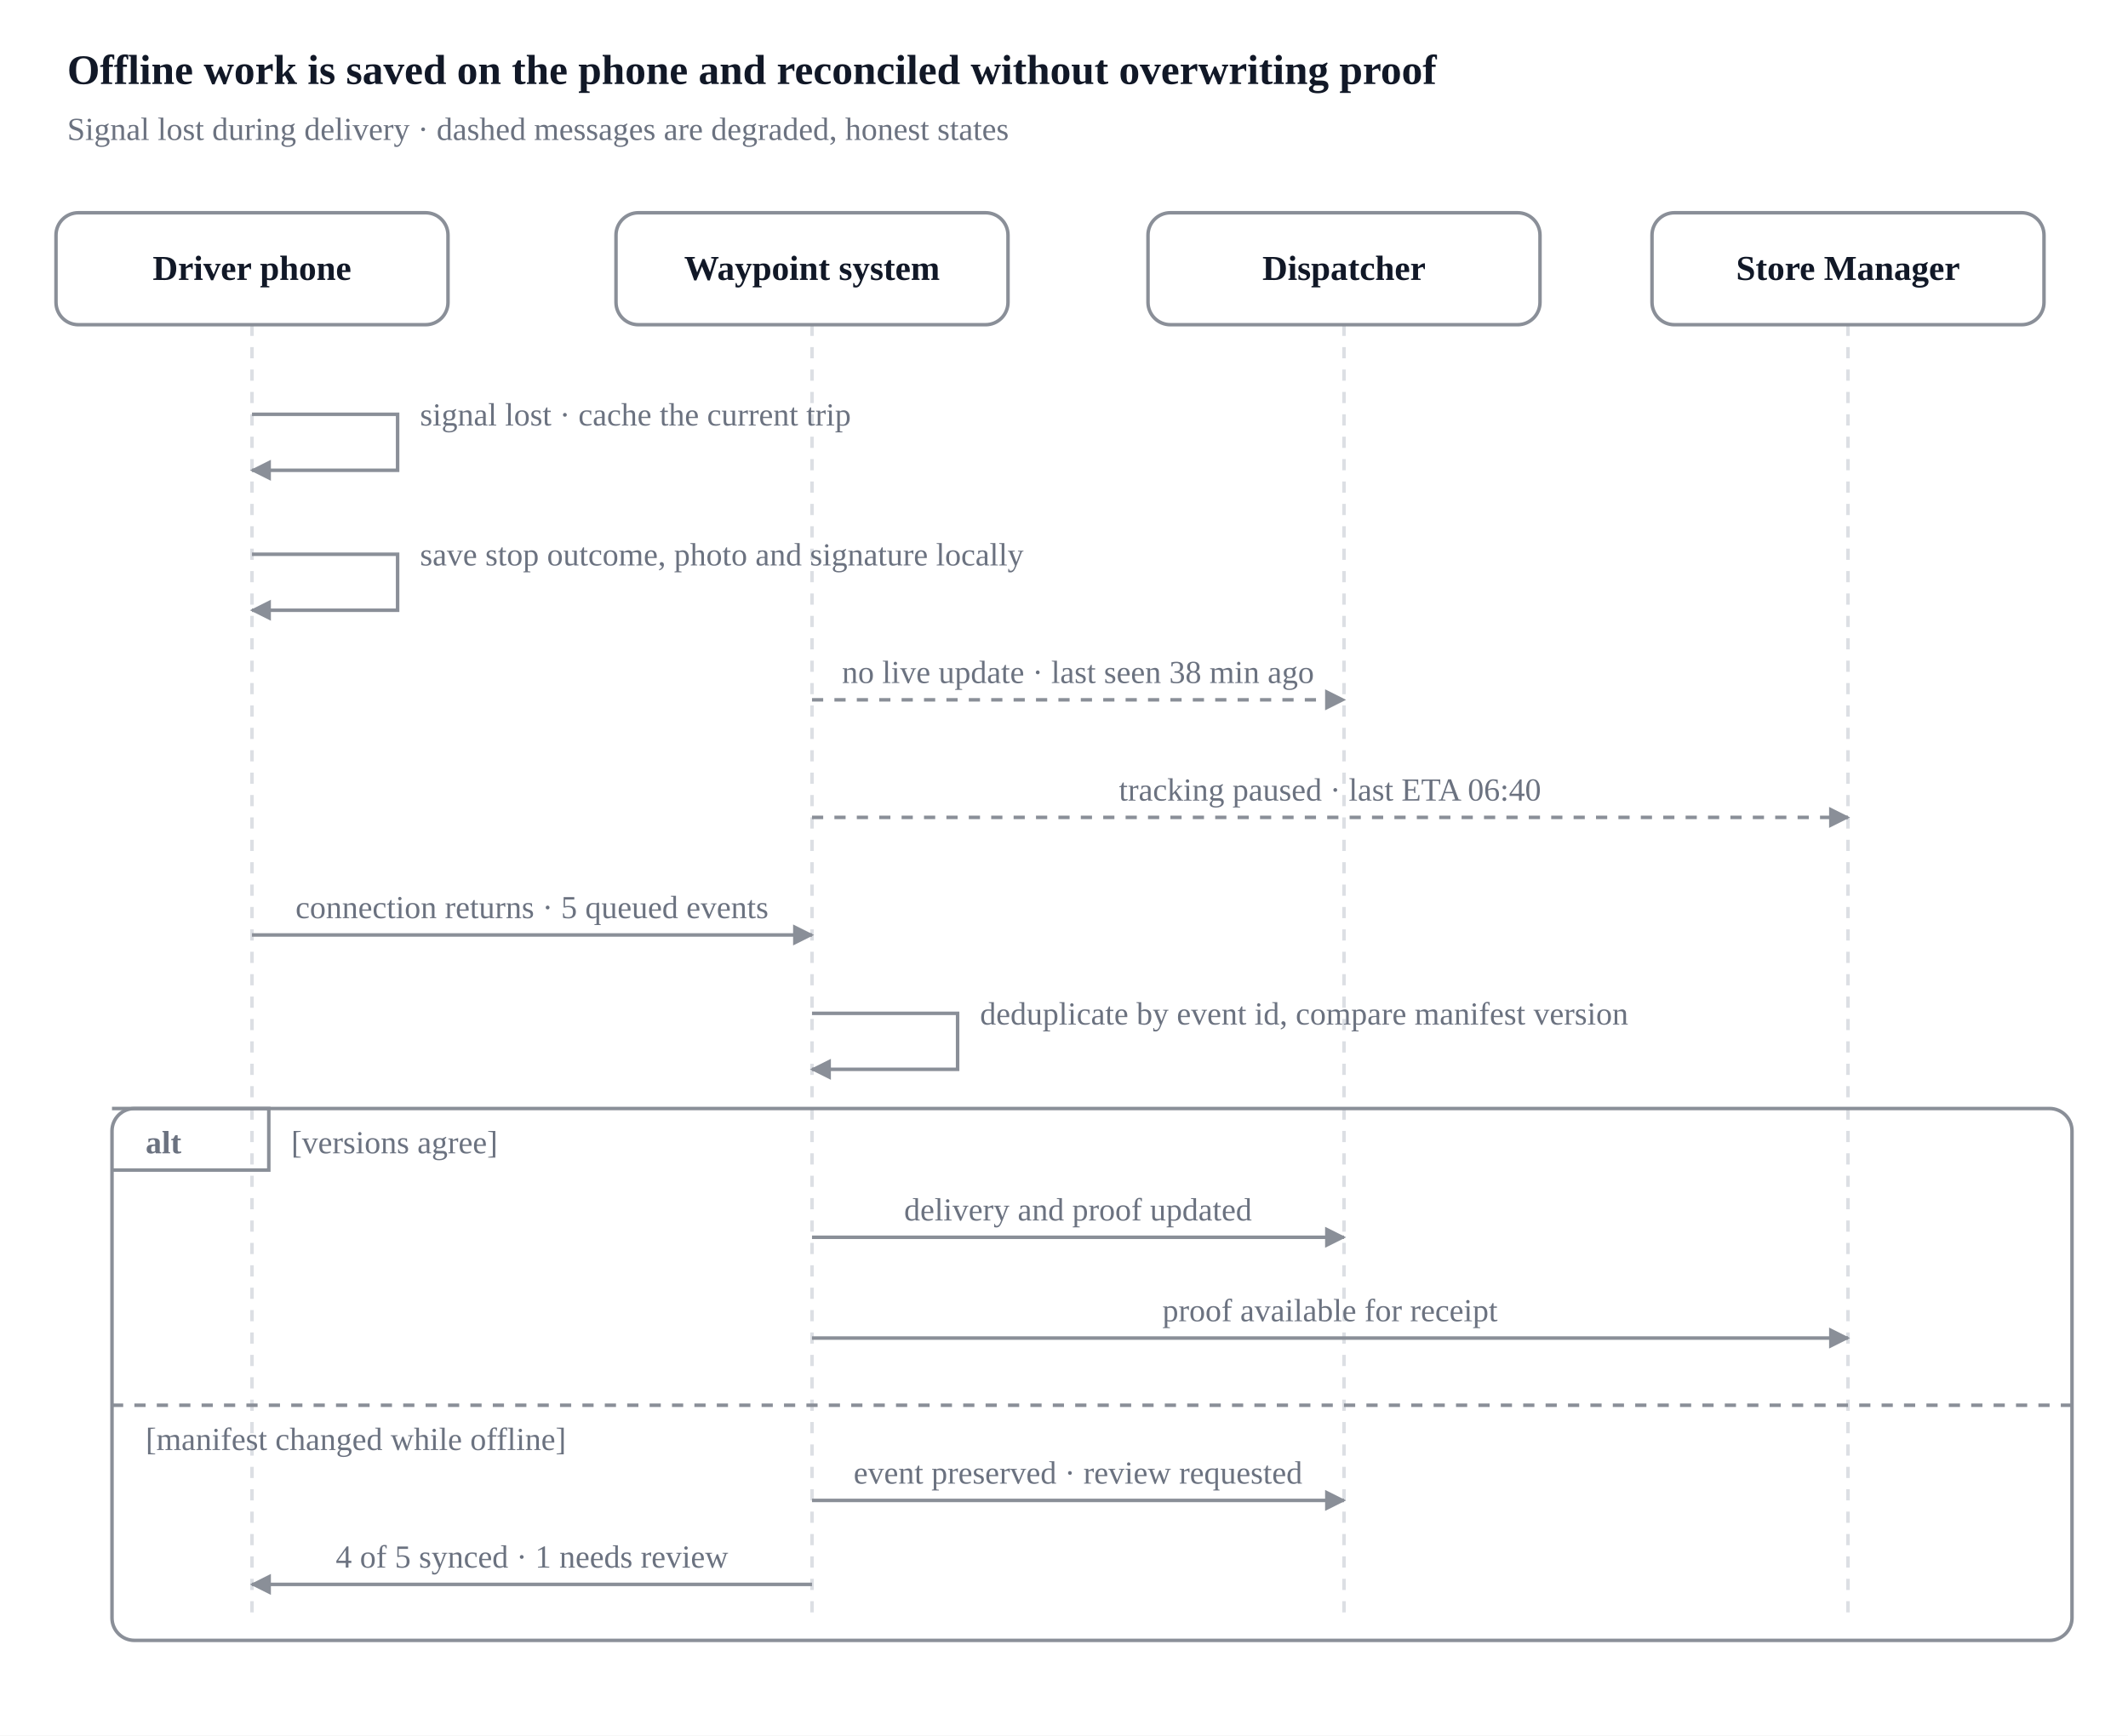
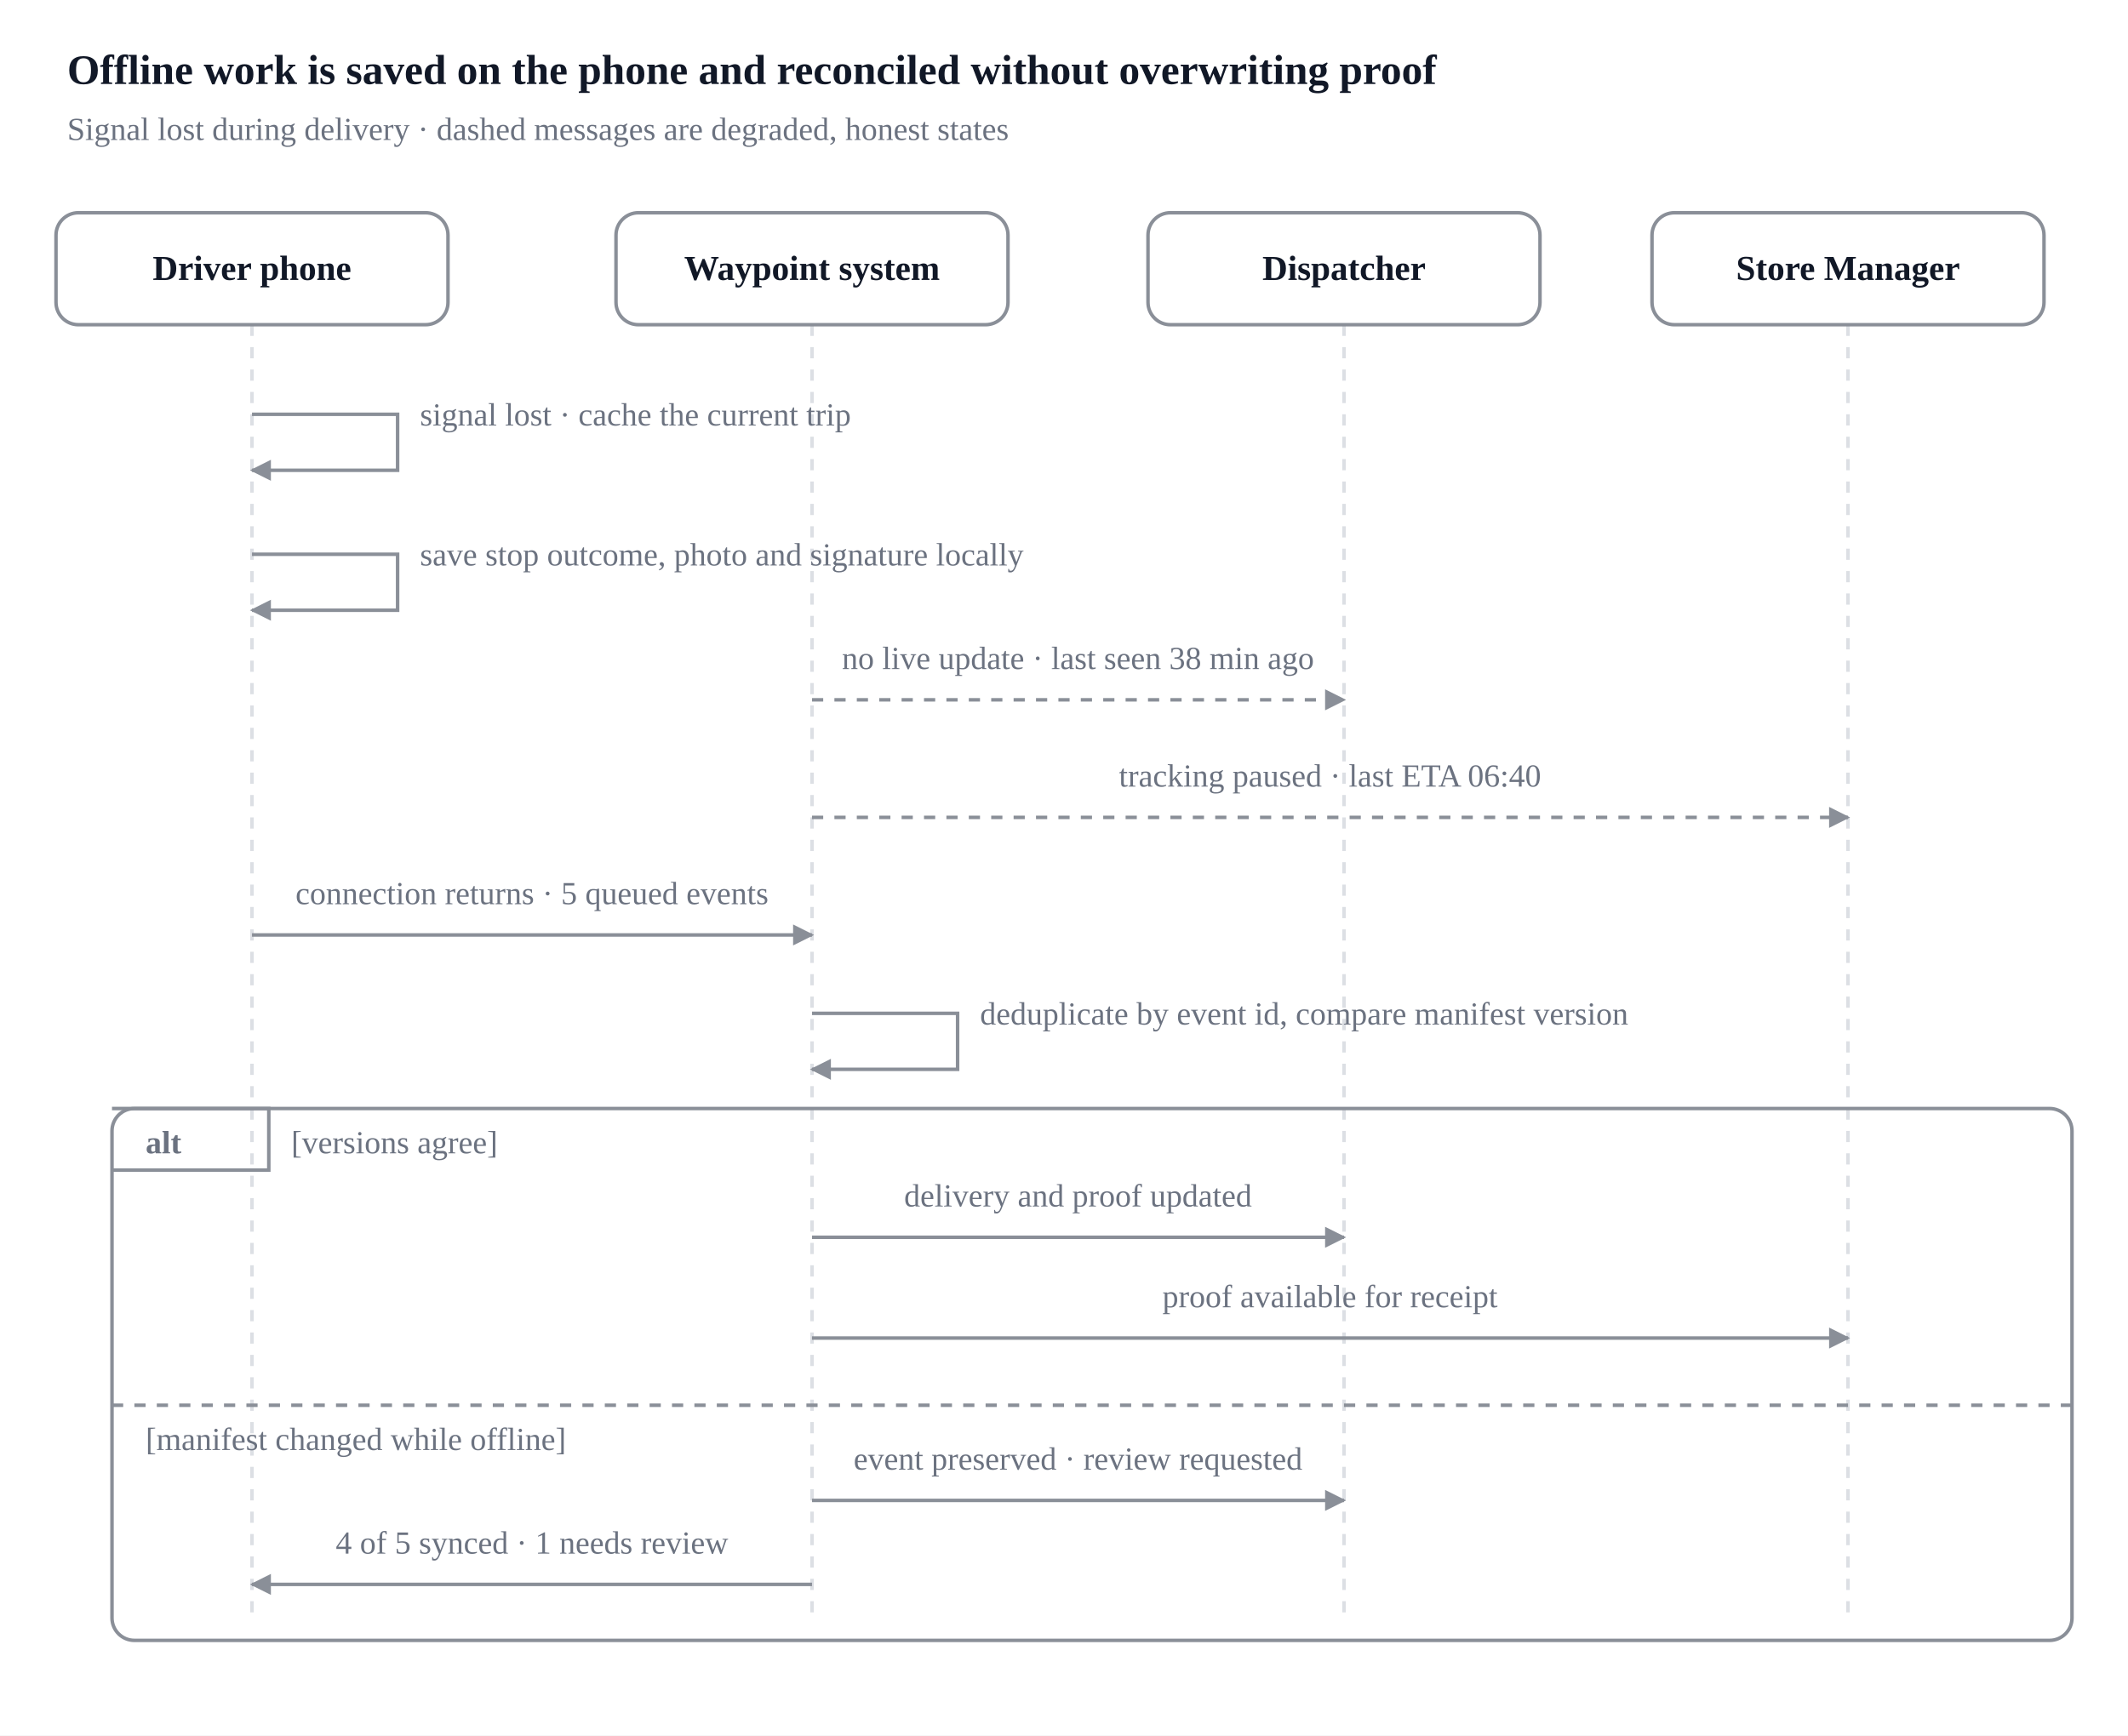
<svg xmlns="http://www.w3.org/2000/svg" viewBox="0 0 760 620" width="760" height="620" font-family="'Times New Roman', 'Liberation Serif', serif" font-size="12.5">
  <rect x="0" y="0" width="760" height="620" fill="#ffffff" />
  <defs>
    <marker id="arrow" viewBox="0 0 10 10" refX="9" refY="5" markerWidth="6" markerHeight="6" orient="auto-start-reverse">
      <path d="M0 0L10 5L0 10z" fill="#8a8f98" />
    </marker>
  </defs>
  <text x="24" y="30" font-size="15" font-weight="bold" fill="#111827">Offline work is saved on the phone and reconciled without overwriting proof</text>
  <text x="24" y="50" font-size="11.5" fill="#6b7280">Signal lost during delivery · dashed messages are degraded, honest states</text>
  <path d="M90 116V580" fill="none" stroke="#dcdfe4" stroke-width="1.25" stroke-dasharray="4 4" />
  <rect x="20" y="76" width="140" height="40" rx="8" fill="none" stroke="#8a8f98" stroke-width="1.25" />
  <text x="90" y="100" font-size="12.5" text-anchor="middle" font-weight="bold" fill="#111827">Driver phone</text>
  <path d="M290 116V580" fill="none" stroke="#dcdfe4" stroke-width="1.25" stroke-dasharray="4 4" />
  <rect x="220" y="76" width="140" height="40" rx="8" fill="none" stroke="#8a8f98" stroke-width="1.25" />
  <text x="290" y="100" font-size="12.5" text-anchor="middle" font-weight="bold" fill="#111827">Waypoint system</text>
  <path d="M480 116V580" fill="none" stroke="#dcdfe4" stroke-width="1.25" stroke-dasharray="4 4" />
  <rect x="410" y="76" width="140" height="40" rx="8" fill="none" stroke="#8a8f98" stroke-width="1.25" />
  <text x="480" y="100" font-size="12.5" text-anchor="middle" font-weight="bold" fill="#111827">Dispatcher</text>
  <path d="M660 116V580" fill="none" stroke="#dcdfe4" stroke-width="1.25" stroke-dasharray="4 4" />
  <rect x="590" y="76" width="140" height="40" rx="8" fill="none" stroke="#8a8f98" stroke-width="1.25" />
  <text x="660" y="100" font-size="12.5" text-anchor="middle" font-weight="bold" fill="#111827">Store Manager</text>
  <path d="M90 148H142V168H90" fill="none" stroke="#8a8f98" stroke-width="1.25" marker-end="url(#arrow)" />
  <path d="M90 198H142V218H90" fill="none" stroke="#8a8f98" stroke-width="1.25" marker-end="url(#arrow)" />
  <path d="M290 362H342V382H290" fill="none" stroke="#8a8f98" stroke-width="1.25" marker-end="url(#arrow)" />
  <path d="M290 250H480" fill="none" stroke="#8a8f98" stroke-width="1.25" stroke-dasharray="4 4" marker-end="url(#arrow)" />
  <path d="M290 292H660" fill="none" stroke="#8a8f98" stroke-width="1.25" stroke-dasharray="4 4" marker-end="url(#arrow)" />
  <path d="M90 334H290" fill="none" stroke="#8a8f98" stroke-width="1.25" marker-end="url(#arrow)" />
  <path d="M290 442H480" fill="none" stroke="#8a8f98" stroke-width="1.25" marker-end="url(#arrow)" />
  <path d="M290 478H660" fill="none" stroke="#8a8f98" stroke-width="1.25" marker-end="url(#arrow)" />
  <path d="M290 536H480" fill="none" stroke="#8a8f98" stroke-width="1.25" marker-end="url(#arrow)" />
  <path d="M290 566H90" fill="none" stroke="#8a8f98" stroke-width="1.25" marker-end="url(#arrow)" />
  <text x="150" y="152" font-size="11.5" fill="#6b7280">signal lost · cache the current trip</text>
  <text x="150" y="202" font-size="11.5" fill="#6b7280">save stop outcome, photo and signature locally</text>
-   <text x="385" y="244" font-size="11.5" text-anchor="middle" fill="#6b7280">no live update · last seen 38 min ago</text>
-   <text x="475" y="286" font-size="11.5" text-anchor="middle" fill="#6b7280">tracking paused · last ETA 06:40</text>
-   <text x="190" y="328" font-size="11.5" text-anchor="middle" fill="#6b7280">connection returns · 5 queued events</text>
+   <text x="385" y="239" font-size="11.5" text-anchor="middle" fill="#6b7280">no live update · last seen 38 min ago</text>
+   <text x="475" y="281" font-size="11.5" text-anchor="middle" fill="#6b7280">tracking paused · last ETA 06:40</text>
+   <text x="190" y="323" font-size="11.5" text-anchor="middle" fill="#6b7280">connection returns · 5 queued events</text>
  <text x="350" y="366" font-size="11.5" fill="#6b7280">deduplicate by event id, compare manifest version</text>
  <rect x="40" y="396" width="700" height="190" rx="8" fill="none" stroke="#8a8f98" stroke-width="1.25" />
  <path d="M40 396h56v22H40" fill="none" stroke="#8a8f98" stroke-width="1.25" />
  <text x="52" y="412" font-size="11.5" font-weight="bold" fill="#6b7280">alt</text>
  <line x1="40" y1="502" x2="740" y2="502" stroke="#8a8f98" stroke-width="1.25" stroke-dasharray="4 4" />
  <text x="104" y="412" font-size="11.5" fill="#6b7280">[versions agree]</text>
  <text x="52" y="518" font-size="11.5" fill="#6b7280">[manifest changed while offline]</text>
-   <text x="385" y="436" font-size="11.5" text-anchor="middle" fill="#6b7280">delivery and proof updated</text>
-   <text x="475" y="472" font-size="11.5" text-anchor="middle" fill="#6b7280">proof available for receipt</text>
-   <text x="385" y="530" font-size="11.5" text-anchor="middle" fill="#6b7280">event preserved · review requested</text>
-   <text x="190" y="560" font-size="11.5" text-anchor="middle" fill="#6b7280">4 of 5 synced · 1 needs review</text>
+   <text x="385" y="431" font-size="11.5" text-anchor="middle" fill="#6b7280">delivery and proof updated</text>
+   <text x="475" y="467" font-size="11.5" text-anchor="middle" fill="#6b7280">proof available for receipt</text>
+   <text x="385" y="525" font-size="11.5" text-anchor="middle" fill="#6b7280">event preserved · review requested</text>
+   <text x="190" y="555" font-size="11.5" text-anchor="middle" fill="#6b7280">4 of 5 synced · 1 needs review</text>
</svg>
